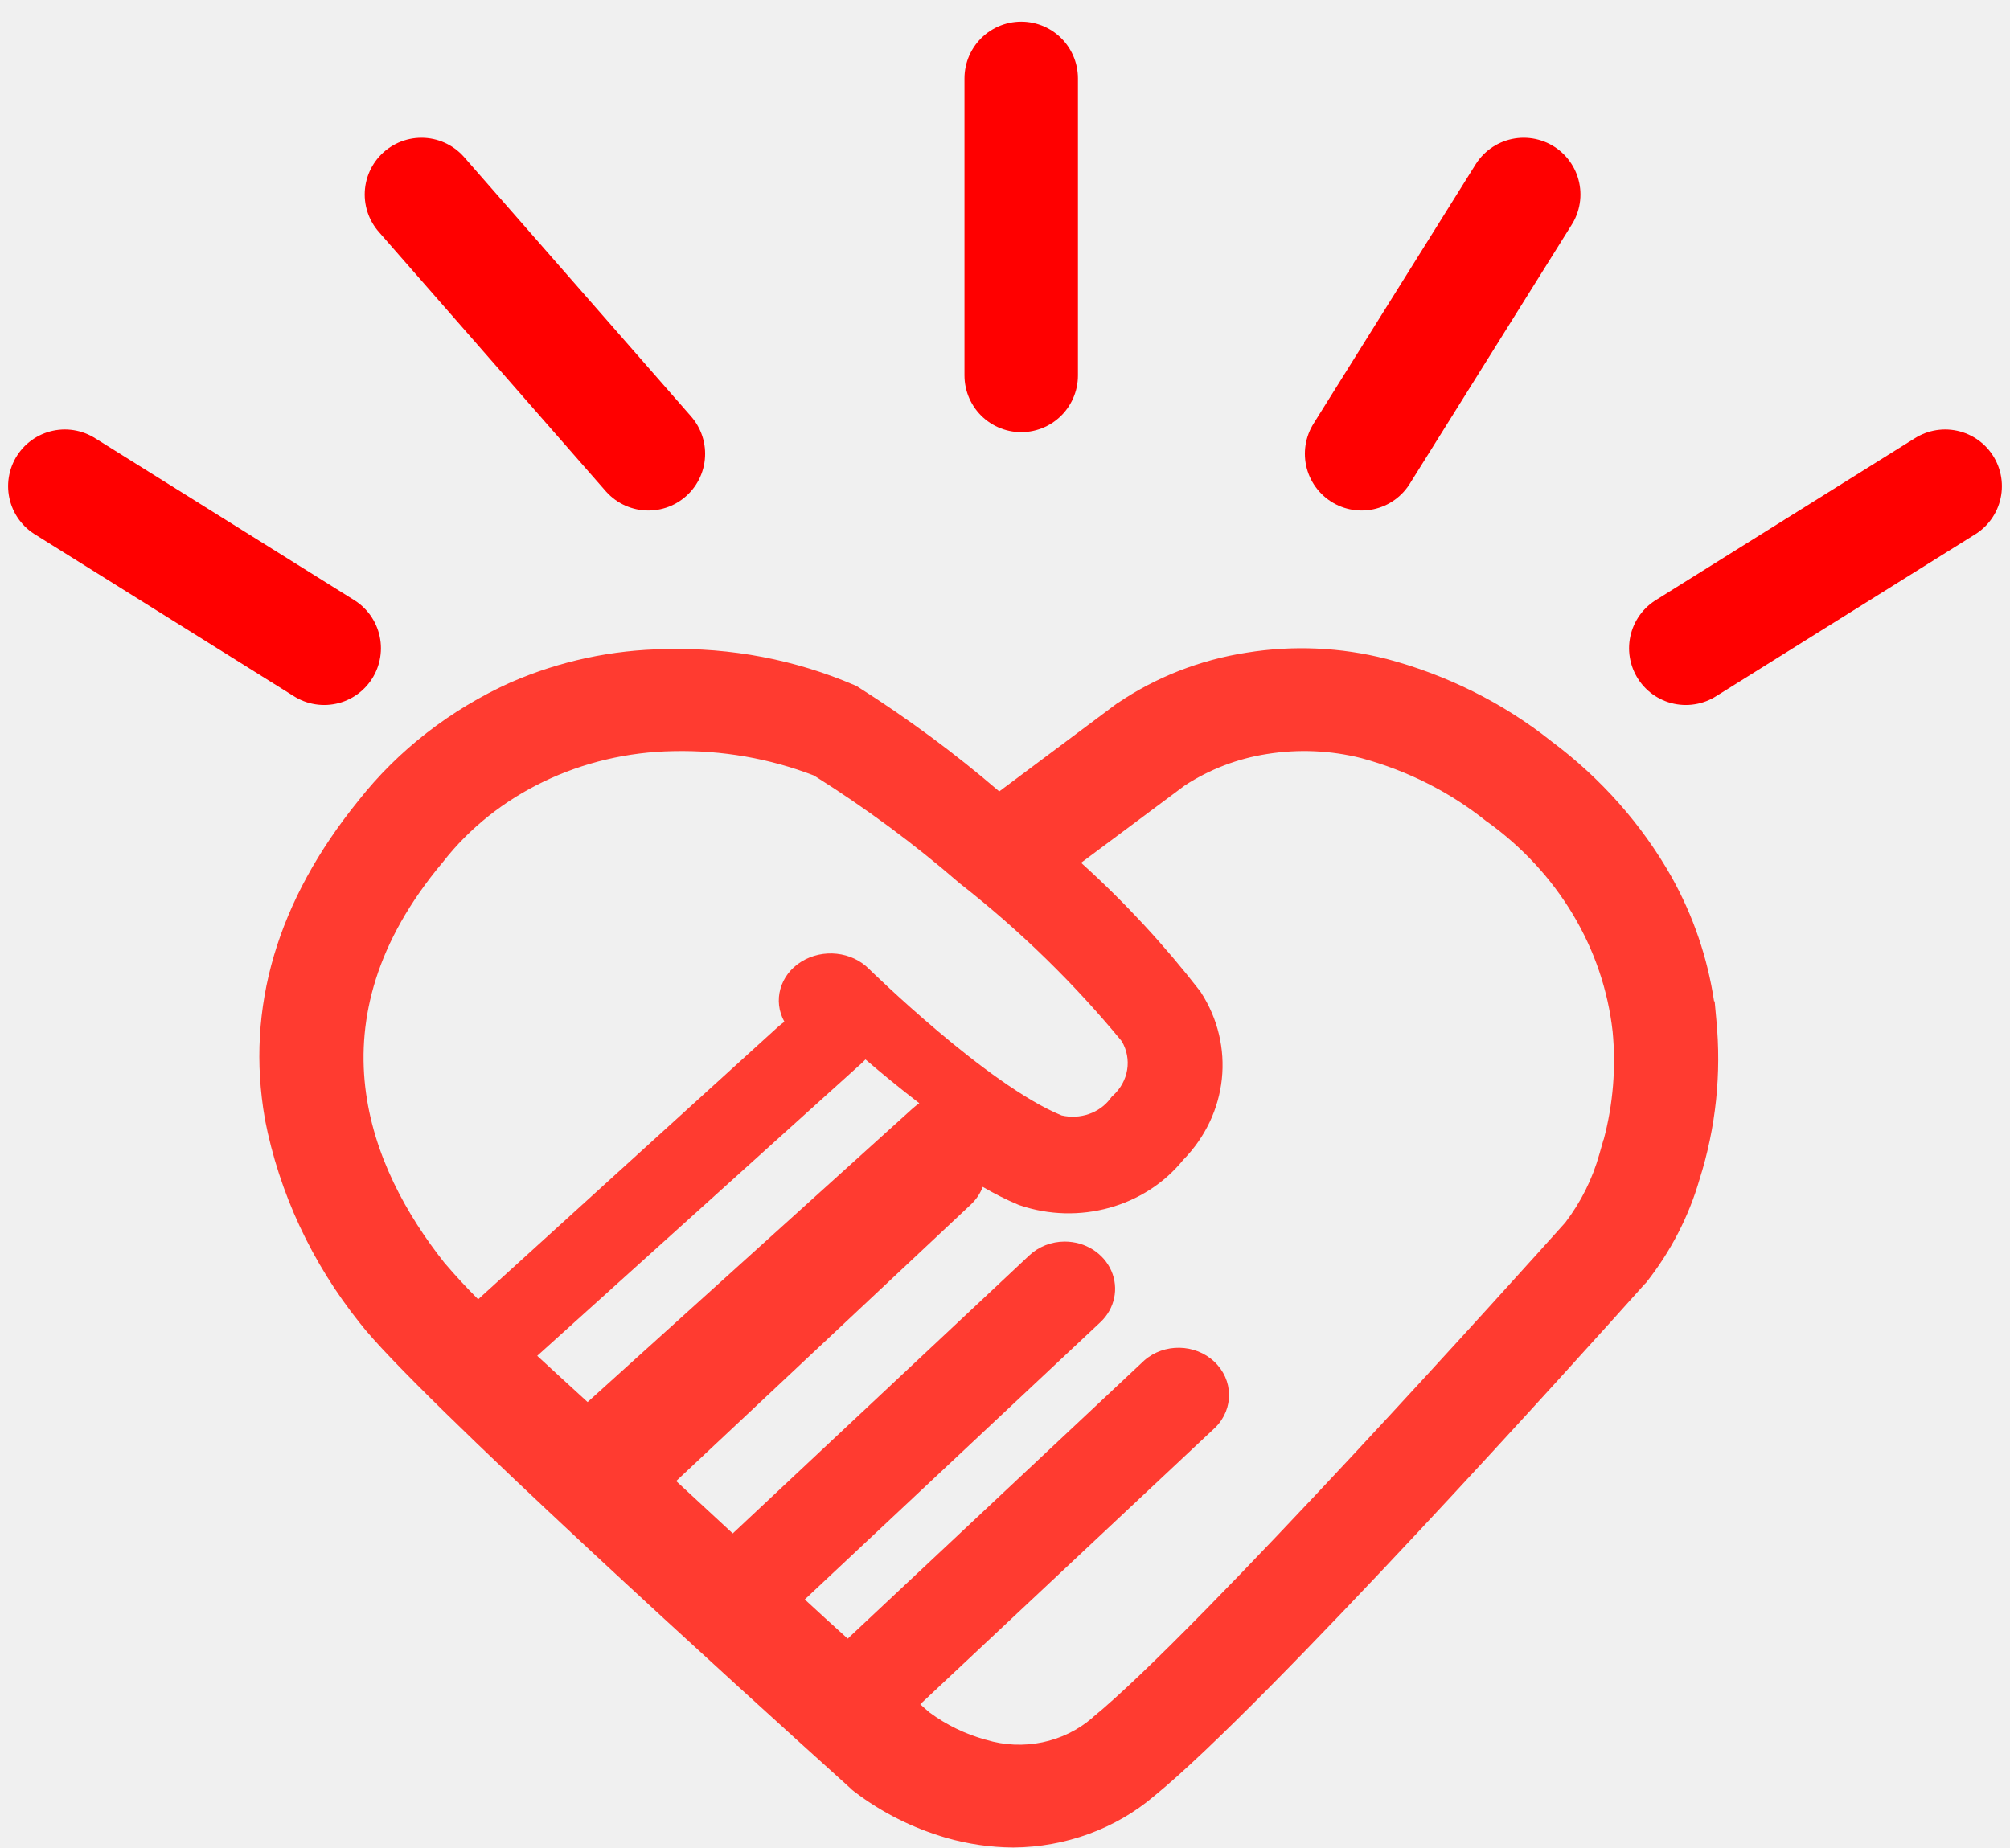
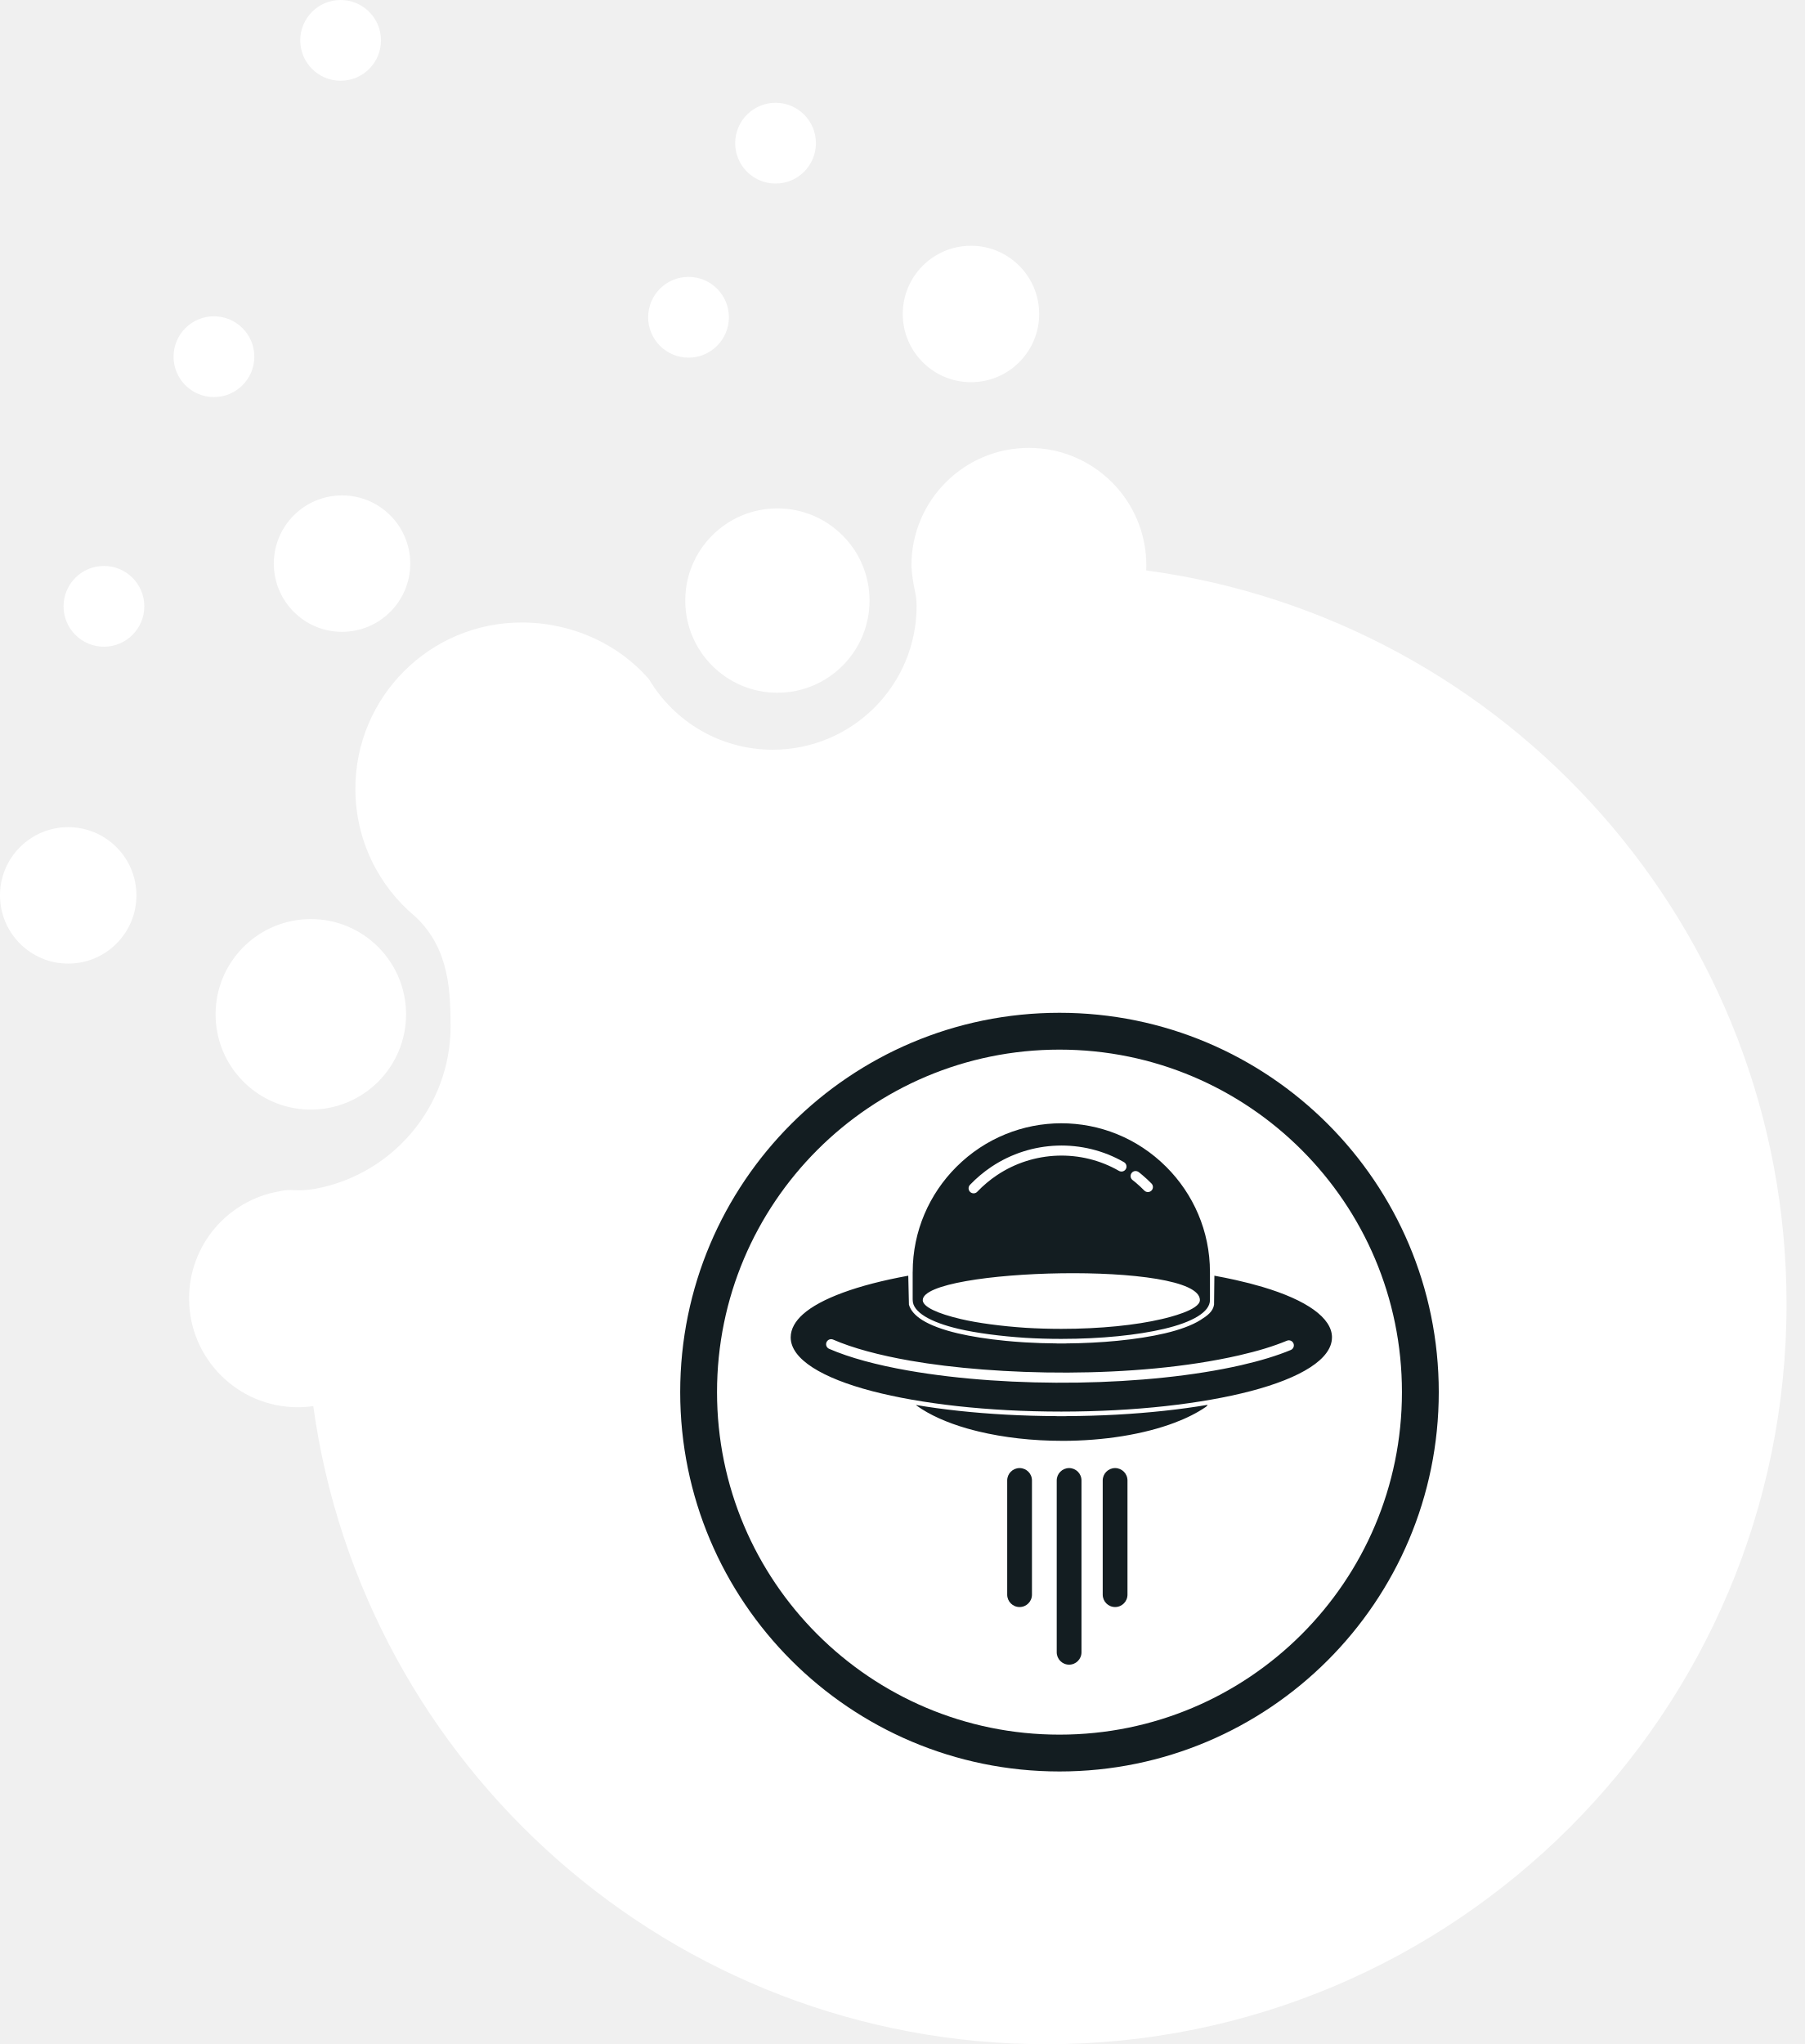
- <svg xmlns="http://www.w3.org/2000/svg" width="62px" height="57px" viewBox="0 0 62 57" version="1.1">
+ <svg xmlns="http://www.w3.org/2000/svg" width="98px" height="111px" viewBox="0 0 98 111" version="1.1">
  <g id="公益建设" stroke="none" stroke-width="1" fill="none" fill-rule="evenodd">
-     <g id="手机备份" transform="translate(-94, -71)">
-       <g id="编组-15" transform="translate(96, 73)">
-         <path d="M24.592,30.79 C24.63,30.756 24.661,30.722 24.696,30.686 C25.218,31.133 25.777,31.594 26.357,32.037 C26.285,32.086 26.215,32.144 26.148,32.202 L16.125,41.257 C15.554,40.734 15.041,40.265 14.571,39.83 L24.592,30.79 Z M22.194,29.527 C22.132,29.569 22.075,29.615 22.019,29.662 L12.749,38.086 C12.387,37.723 12.042,37.352 11.715,36.967 L11.702,36.952 C9.395,34.031 7.531,29.527 11.648,24.613 L11.664,24.594 C13.302,22.491 15.94,21.223 18.773,21.174 L18.784,21.174 C20.268,21.142 21.743,21.4 23.108,21.927 C24.698,22.926 26.2,24.037 27.598,25.249 L27.622,25.268 C29.473,26.718 31.14,28.349 32.602,30.125 C32.926,30.68 32.813,31.362 32.327,31.806 L32.284,31.847 L32.249,31.894 C31.92,32.338 31.318,32.547 30.746,32.414 C28.456,31.477 24.846,27.932 24.811,27.9 C24.279,27.356 23.381,27.258 22.717,27.67 C22.056,28.08 21.832,28.877 22.197,29.527 L22.194,29.527 Z M28.401,51.674 C27.771,51.499 27.189,51.216 26.675,50.836 C26.578,50.755 26.483,50.669 26.386,50.58 L35.484,42.044 L35.492,42.037 C36.064,41.463 36.048,40.566 35.455,40.01 C34.865,39.453 33.907,39.436 33.296,39.973 L24.148,48.556 C23.684,48.137 23.246,47.738 22.824,47.347 L31.945,38.791 C32.386,38.374 32.519,37.749 32.278,37.202 C32.037,36.66 31.473,36.305 30.843,36.305 L30.841,36.305 C30.431,36.305 30.038,36.461 29.747,36.734 L20.602,45.31 C20.074,44.822 19.466,44.258 18.857,43.694 L27.934,35.175 C28.102,35.02 28.233,34.83 28.314,34.618 C28.666,34.825 29.036,35.012 29.413,35.17 L29.453,35.185 C31.276,35.806 33.32,35.239 34.492,33.791 C35.885,32.372 36.108,30.259 35.04,28.611 L35.012,28.572 C33.915,27.156 32.69,25.831 31.347,24.619 L34.547,22.233 C35.305,21.738 36.174,21.403 37.087,21.262 C38.055,21.107 39.044,21.151 39.993,21.39 C41.41,21.775 42.724,22.435 43.844,23.334 L43.873,23.353 C46.056,24.92 47.457,27.262 47.743,29.828 C47.85,30.944 47.756,32.072 47.467,33.16 L47.462,33.16 L47.333,33.611 C47.121,34.372 46.764,35.089 46.276,35.727 L46.258,35.746 C45.109,37.03 34.92,48.369 31.709,50.982 L31.696,50.997 C30.814,51.763 29.558,52.026 28.414,51.676 L28.401,51.674 Z M50.941,29.454 L50.89,28.893 L50.872,28.893 C50.672,27.556 50.233,26.263 49.567,25.067 L49.564,25.062 C48.649,23.441 47.386,22.012 45.853,20.869 C44.372,19.69 42.631,18.821 40.759,18.326 L40.754,18.326 C39.354,17.969 37.884,17.904 36.454,18.136 C35.014,18.359 33.65,18.893 32.468,19.697 L32.455,19.702 L28.823,22.417 C27.455,21.243 25.995,20.162 24.457,19.188 L24.414,19.16 L24.363,19.14 C22.537,18.354 20.545,17.974 18.538,18.027 C16.887,18.047 15.263,18.396 13.766,19.048 L13.758,19.05 C11.897,19.89 10.286,21.141 9.062,22.694 C6.548,25.793 5.574,29.097 6.17,32.516 L6.17,32.526 C6.612,34.804 7.613,36.957 9.094,38.812 C10.776,40.995 21.075,50.327 24.196,53.139 L24.278,53.217 L24.353,53.277 C25.194,53.919 26.155,54.401 27.191,54.703 C27.859,54.895 28.552,54.995 29.252,55 L29.262,55 C30.865,54.988 32.412,54.423 33.6,53.414 C37.037,50.62 46.809,39.769 48.731,37.618 L48.776,37.573 C49.532,36.617 50.092,35.533 50.424,34.384 C50.93,32.788 51.103,31.113 50.941,29.454 L50.941,29.454 Z" id="Fill-1" fill="#FF3B30" />
-         <path d="M29.5,0.417 L29.5,9.583" id="直线-11" stroke="#FF0000" stroke-width="3.5" stroke-linecap="round" />
-         <path d="M0,13 L8,18" id="直线" stroke="#FF0000" stroke-width="3.5" stroke-linecap="round" />
-         <path d="M11,4 L18,12" id="直线-3" stroke="#FF0000" stroke-width="3.5" stroke-linecap="round" />
-         <path d="M50,13 L58,18" id="直线" stroke="#FF0000" stroke-width="3.5" stroke-linecap="round" transform="translate(54, 15.5) scale(-1, 1) translate(-54, -15.5) " />
-         <path d="M40,4 L45,12" id="直线-3" stroke="#FF0000" stroke-width="3.5" stroke-linecap="round" transform="translate(42.5, 8) scale(-1, 1) translate(-42.5, -8) " />
+     <g id="编组-31复制">
+       <path d="M62.254,30.977 C81.892,33.624 97.033,50.449 97.033,70.812 C97.033,93.014 79.035,111.013 56.833,111.013 C36.513,111.013 19.718,95.936 17.015,76.36 C16.74,76.399 16.46,76.42 16.174,76.42 C12.913,76.42 10.27,73.776 10.27,70.515 C10.27,67.605 12.375,65.186 15.146,64.7 C15.911,64.513 15.97,64.752 17.117,64.558 C21.302,63.789 24.474,60.122 24.474,55.715 C24.45,54.036 24.485,51.582 22.565,49.784 C20.571,48.128 19.301,45.63 19.301,42.834 C19.301,37.848 23.343,33.805 28.33,33.805 C31.066,33.805 33.597,34.971 35.253,36.893 L35.253,36.893 C36.615,39.181 39.113,40.714 41.97,40.714 C46.286,40.714 49.784,37.215 49.784,32.9 C49.784,32.181 49.568,31.841 49.504,30.763 L49.504,30.701 C49.504,27.178 52.36,24.322 55.882,24.322 C59.405,24.322 62.261,27.178 62.261,30.701 C62.261,30.794 62.258,30.886 62.254,30.977 L62.254,30.977 Z M5.645,30.734 C6.856,30.734 7.838,31.715 7.838,32.927 C7.838,34.137 6.856,35.12 5.645,35.12 C4.434,35.12 3.452,34.138 3.452,32.927 C3.452,31.715 4.434,30.734 5.645,30.734 Z M37.396,15.036 C38.607,15.036 39.589,16.018 39.589,17.229 C39.589,18.44 38.608,19.422 37.396,19.422 C36.185,19.422 35.203,18.441 35.203,17.229 C35.203,16.018 36.185,15.036 37.396,15.036 L37.396,15.036 Z M11.62,17.177 C12.831,17.177 13.813,18.158 13.813,19.37 C13.813,20.58 12.831,21.563 11.62,21.563 C10.409,21.563 9.427,20.581 9.427,19.37 C9.427,18.158 10.409,17.177 11.62,17.177 L11.62,17.177 Z M42.123,5.582 C43.334,5.582 44.316,6.564 44.316,7.775 C44.316,8.986 43.335,9.968 42.123,9.968 C40.912,9.968 39.93,8.986 39.93,7.775 C39.93,6.564 40.912,5.582 42.123,5.582 Z M18.5,7.14560901e-14 C19.711,7.14560901e-14 20.693,0.982 20.693,2.192 C20.693,3.404 19.711,4.386 18.5,4.386 C17.289,4.386 16.308,3.404 16.308,2.192 C16.308,0.982 17.289,7.10542736e-14 18.5,7.14560901e-14 Z M52.737,13.346 C54.783,13.346 56.441,15.005 56.441,17.051 C56.441,19.097 54.783,20.755 52.737,20.755 C50.691,20.755 49.032,19.097 49.032,17.051 C49.032,15.005 50.691,13.346 52.737,13.346 Z M18.577,26.903 C20.623,26.903 22.282,28.561 22.282,30.607 C22.282,32.653 20.623,34.312 18.577,34.312 C16.531,34.312 14.872,32.653 14.872,30.607 C14.872,28.561 16.531,26.903 18.577,26.903 Z M3.705,44.919 C5.751,44.919 7.409,46.578 7.409,48.624 C7.409,50.67 5.751,52.329 3.705,52.329 C1.659,52.329 -7.81597009e-14,50.67 -7.81597009e-14,48.624 C-7.81597009e-14,46.578 1.659,44.919 3.705,44.919 Z M42.222,27.609 C44.987,27.609 47.227,29.85 47.227,32.614 C47.227,35.378 44.987,37.619 42.222,37.619 C39.458,37.619 37.218,35.378 37.218,32.614 C37.218,29.85 39.458,27.609 42.222,27.609 Z M16.882,49.911 C19.74,49.911 22.055,52.227 22.055,55.084 C22.055,57.941 19.74,60.257 16.882,60.257 C14.025,60.257 11.709,57.941 11.709,55.084 C11.709,52.227 14.025,49.911 16.882,49.911 Z" id="形状复制-8" fill="#FFFFFF" />
+       <g id="编组-30复制-2" transform="translate(37.94402, 56)">
+         <path d="M27.647,20.29 C27.627,20.331 27.597,20.368 27.558,20.396 L27.557,20.396 C27.554,20.399 27.551,20.401 27.548,20.403 C27.312,20.565 27.052,20.718 26.77,20.86 C26.488,21.003 26.182,21.137 25.858,21.259 C24.204,21.886 22.031,22.246 19.746,22.246 L19.745,22.246 L19.745,22.245 C18.126,22.245 16.566,22.064 15.209,21.738 C14.984,21.684 14.768,21.626 14.559,21.567 C13.468,21.251 12.534,20.832 11.841,20.332 C11.827,20.322 11.814,20.31 11.803,20.298 C12.534,20.421 13.311,20.528 14.124,20.616 C15.777,20.794 17.577,20.896 19.46,20.903 L19.46,20.906 L19.941,20.906 L19.941,20.903 C21.824,20.896 23.624,20.794 25.277,20.615 C26.108,20.526 26.901,20.416 27.647,20.29 Z M13.998,7.37 C17.152,4.217 22.235,4.203 25.402,7.37 C26.864,8.832 27.772,10.85 27.772,13.07 L27.773,13.07 L27.773,13.071 L27.773,14.404 C27.773,14.47 27.772,14.535 27.772,14.602 L27.773,14.602 L27.773,14.603 L27.772,14.603 C27.772,15.253 26.818,15.803 25.277,16.165 C23.849,16.501 21.878,16.709 19.702,16.709 L19.702,16.71 L19.7,16.71 L19.699,16.71 L19.699,16.709 C19.028,16.709 18.377,16.69 17.754,16.652 L17.754,16.106 C18.376,16.144 19.027,16.164 19.699,16.164 L19.699,16.163 L19.7,16.163 L19.702,16.163 L19.702,16.164 C21.832,16.164 23.759,15.961 25.153,15.633 C25.518,15.548 27.226,15.142 27.226,14.603 L27.227,14.602 C27.226,12.446 12.174,12.875 12.174,14.603 L12.173,14.603 C12.173,14.965 12.965,15.332 14.247,15.633 C15.164,15.849 16.47,16.021 17.754,16.106 L17.754,16.652 C16.422,16.566 15.073,16.389 14.123,16.165 C12.582,15.803 11.628,15.253 11.628,14.603 L11.626,14.603 L11.626,14.602 L11.628,14.602 L11.628,14.581 C11.627,14.572 11.626,14.562 11.626,14.552 L11.626,13.071 L11.628,13.071 C11.628,10.85 12.536,8.832 13.998,7.37 Z M23.567,8.081 C23.594,8.101 23.625,8.126 23.661,8.156 C23.704,8.191 23.735,8.216 23.755,8.232 C23.909,8.363 24.06,8.503 24.207,8.653 C24.312,8.76 24.485,8.763 24.593,8.658 C24.701,8.553 24.703,8.38 24.598,8.272 C24.444,8.114 24.279,7.962 24.105,7.815 C24.06,7.778 24.027,7.75 24.005,7.732 C23.97,7.703 23.934,7.676 23.899,7.648 C23.774,7.562 23.611,7.576 23.517,7.702 C23.428,7.821 23.45,7.989 23.567,8.081 Z M23.103,7.112 C20.862,5.824 18.065,5.919 15.903,7.364 C15.693,7.504 15.49,7.657 15.294,7.822 C15.1,7.985 14.918,8.156 14.748,8.333 C14.743,8.338 14.738,8.343 14.733,8.348 L14.733,8.349 C14.632,8.461 14.641,8.633 14.753,8.734 C14.865,8.835 15.038,8.826 15.139,8.714 L15.139,8.713 L15.142,8.71 C15.303,8.542 15.471,8.385 15.645,8.239 C15.822,8.089 16.009,7.949 16.206,7.817 C18.193,6.489 20.772,6.399 22.831,7.585 C22.962,7.66 23.128,7.615 23.204,7.485 C23.278,7.354 23.233,7.187 23.103,7.112 Z M11.498,17.893 C9.803,17.597 8.362,17.208 7.306,16.747 C7.168,16.687 7.007,16.75 6.947,16.888 C6.886,17.027 6.95,17.188 7.088,17.248 C8.186,17.727 9.669,18.129 11.403,18.432 C16.93,19.399 24.384,19.299 29.473,18.135 C29.985,18.018 30.469,17.89 30.922,17.752 C31.377,17.613 31.791,17.466 32.161,17.312 L32.161,17.312 L32.165,17.31 L32.166,17.31 C32.304,17.25 32.367,17.089 32.307,16.951 C32.247,16.813 32.089,16.75 31.952,16.808 L31.951,16.808 C31.59,16.958 31.193,17.1 30.764,17.231 C30.332,17.363 29.859,17.487 29.351,17.604 C23.683,18.9 16.133,18.705 11.498,17.893 Z M17.754,16.899 C18.305,16.932 18.875,16.951 19.46,16.955 L19.46,16.957 L19.941,16.957 L19.941,16.955 C20.924,16.948 21.868,16.898 22.739,16.813 C23.715,16.718 24.593,16.579 25.329,16.406 C26.138,16.215 26.796,15.972 27.25,15.688 C27.639,15.443 27.937,15.225 27.995,14.85 L28.013,13.277 C28.411,13.35 28.795,13.427 29.164,13.51 C29.689,13.627 30.175,13.753 30.62,13.885 C33.025,14.599 34.4,15.569 34.4,16.626 L34.4,16.627 L34.399,16.627 C34.399,17.804 32.705,18.834 29.969,19.548 C27.338,20.233 23.708,20.657 19.702,20.657 L19.702,20.658 L19.7,20.658 L19.699,20.658 L19.699,20.657 C15.693,20.657 12.062,20.233 9.431,19.548 C6.695,18.834 5.002,17.804 5.001,16.627 L5,16.627 L5,16.626 L5.001,16.626 C5.001,16.397 5.063,16.173 5.184,15.956 C5.295,15.756 5.455,15.562 5.661,15.377 C6.605,14.528 8.608,13.783 11.387,13.277 L11.423,14.85 C11.509,15.162 11.761,15.443 12.15,15.688 C12.604,15.972 13.261,16.215 14.071,16.406 C14.807,16.579 15.686,16.718 16.662,16.813 C16.965,16.843 17.277,16.868 17.596,16.889 L17.754,16.899 Z M17.433,23.724 C17.804,23.724 18.105,24.025 18.105,24.397 L18.105,30.598 C18.105,30.97 17.804,31.271 17.433,31.271 C17.061,31.271 16.76,30.97 16.76,30.598 L16.76,24.397 C16.76,24.025 17.061,23.724 17.433,23.724 Z M22.621,23.724 C22.992,23.724 23.293,24.025 23.293,24.397 L23.293,30.598 C23.293,30.97 22.992,31.271 22.621,31.271 C22.249,31.271 21.948,30.97 21.948,30.598 L21.948,24.397 C21.948,24.025 22.249,23.724 22.621,23.724 Z M20.123,23.724 C20.494,23.724 20.795,24.025 20.795,24.397 L20.795,33.727 C20.795,34.099 20.494,34.4 20.123,34.4 C19.751,34.4 19.45,34.099 19.45,33.727 L19.45,24.397 C19.45,24.025 19.751,23.724 20.123,23.724 Z" id="合并形状复制-4" fill="#131D21" />
+         <circle id="椭圆形" stroke="#131D21" stroke-width="2" cx="19.6" cy="19.6" r="19.6" />
      </g>
    </g>
  </g>
</svg>
